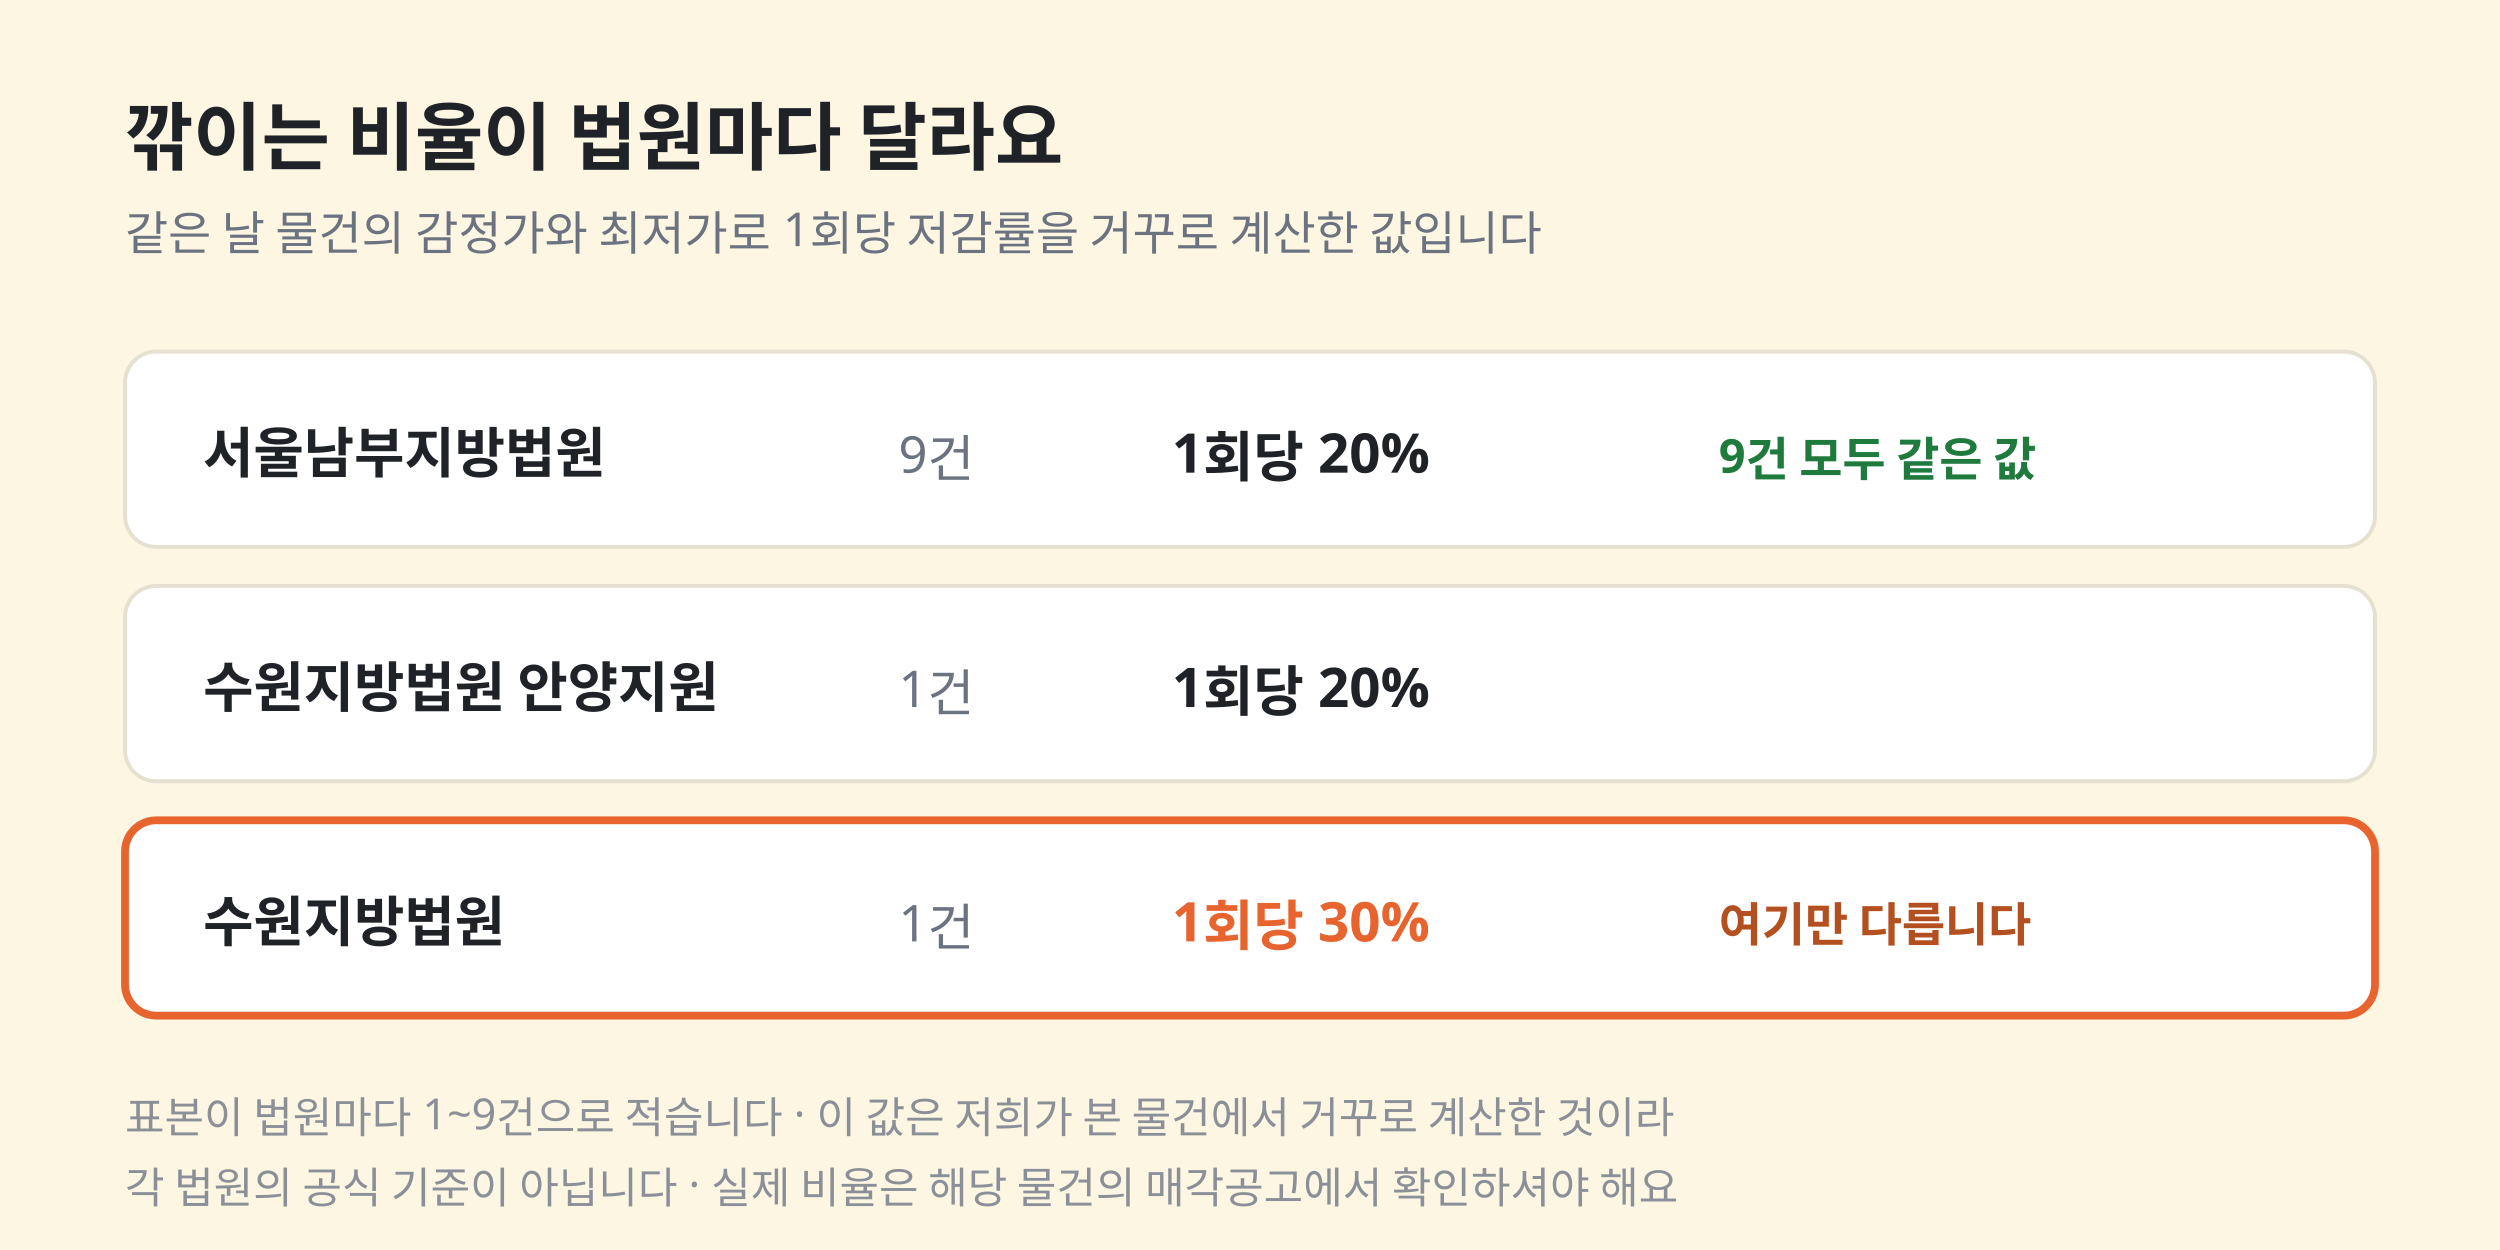
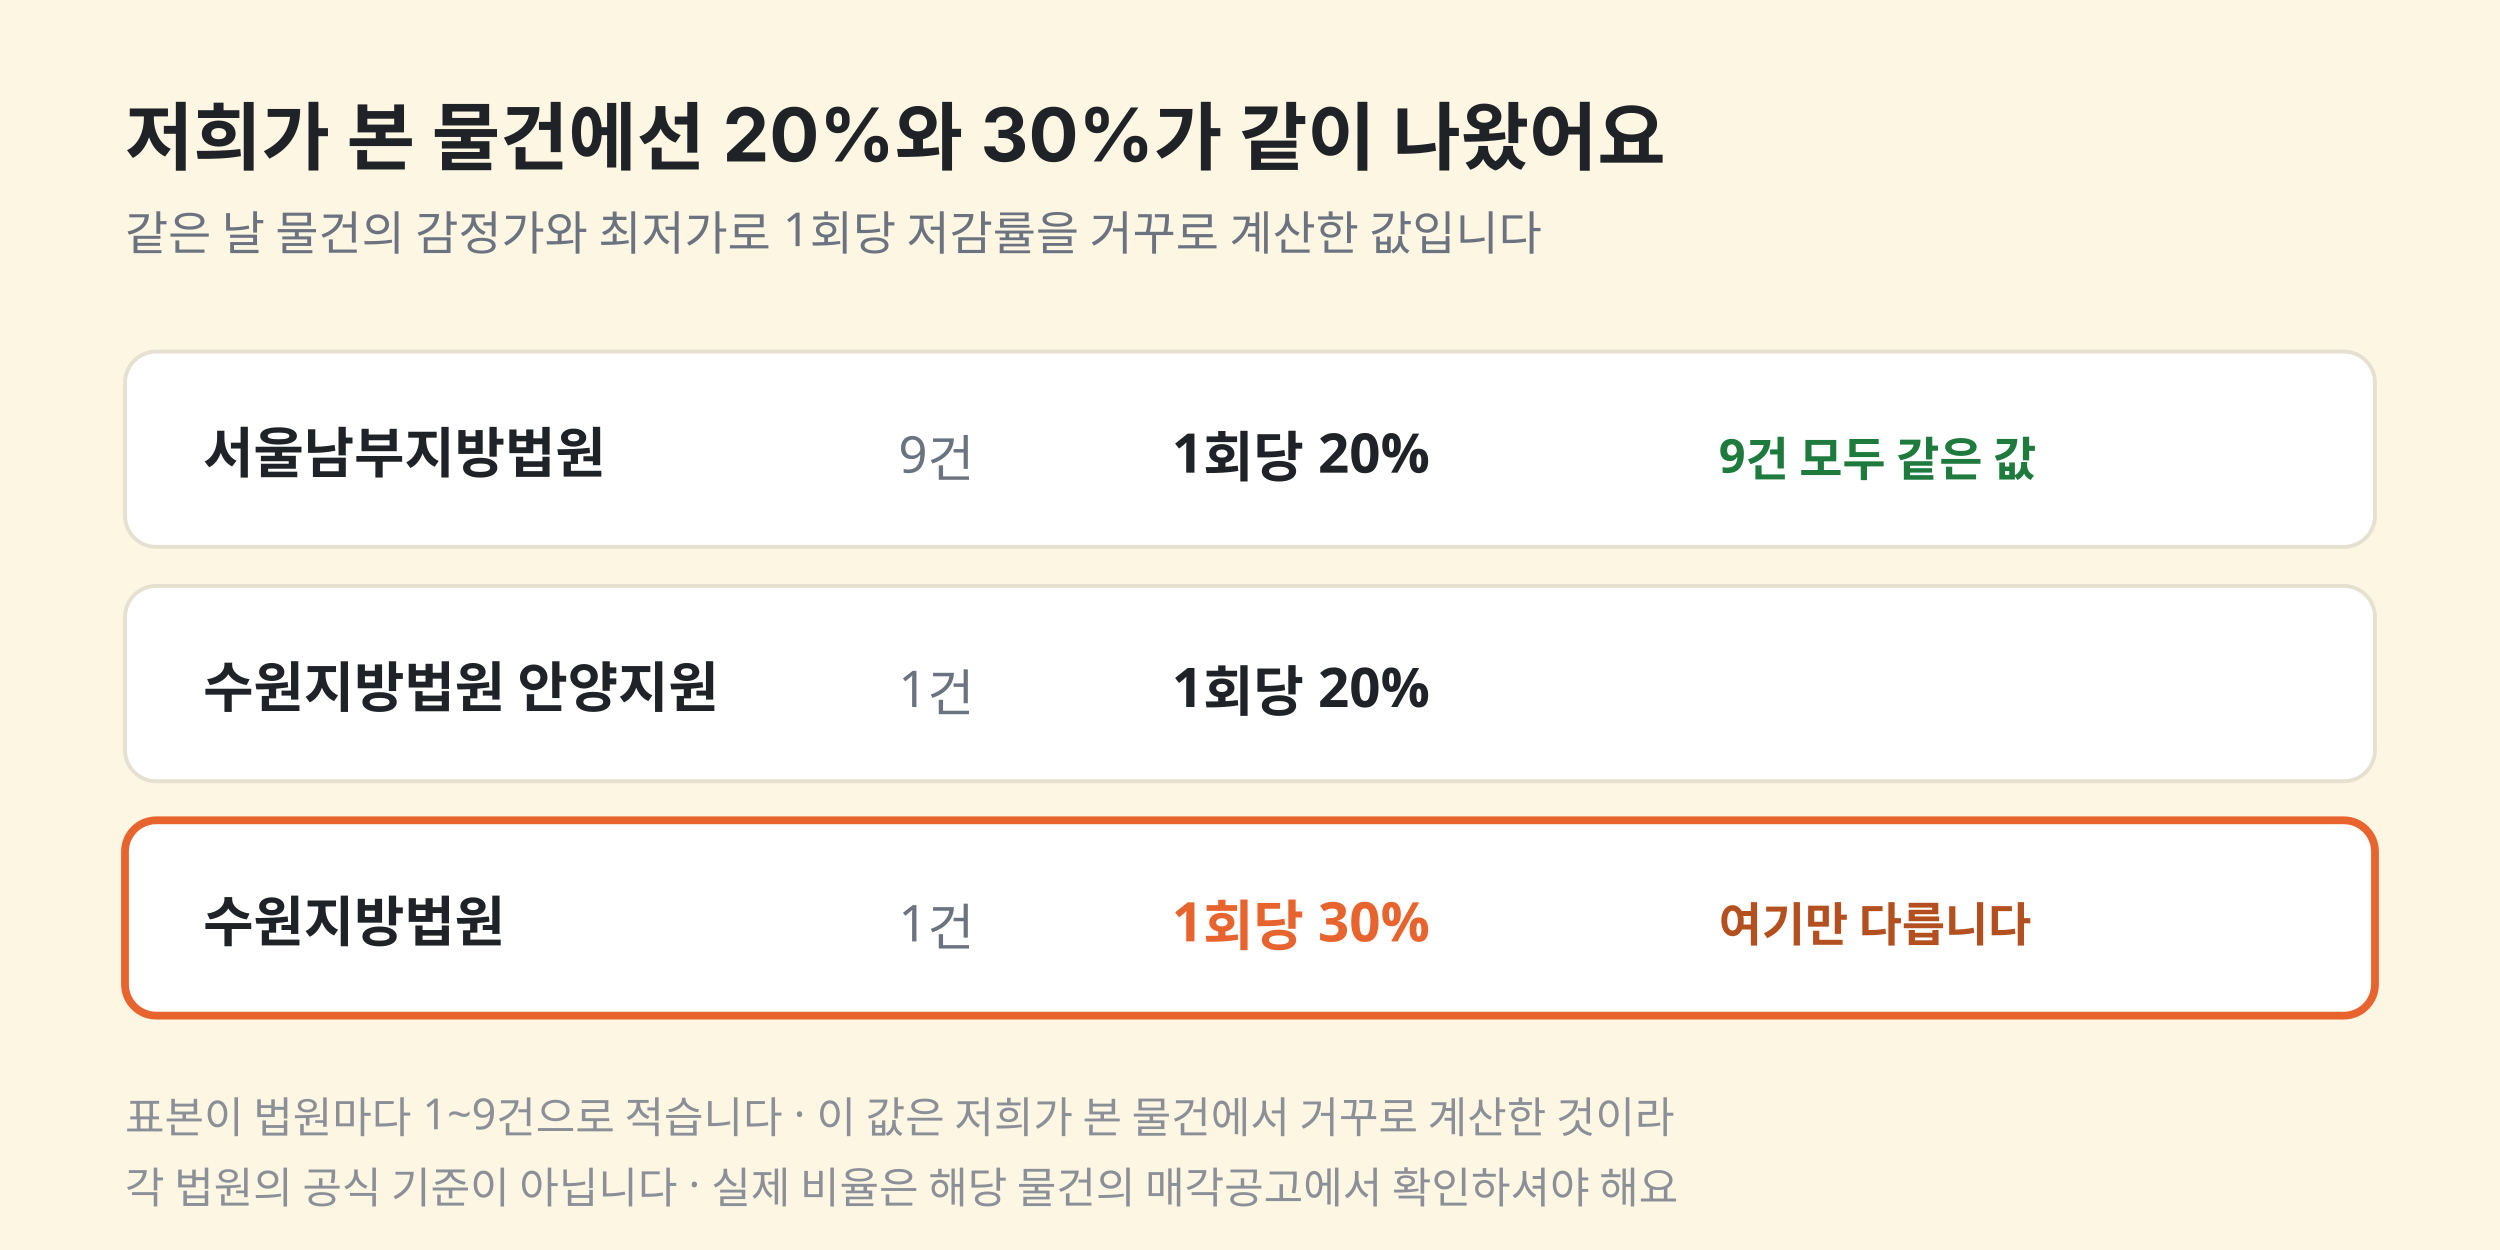
- <svg xmlns="http://www.w3.org/2000/svg" viewBox="0 0 640 320" role="img" aria-label="같은 날 경매 물건을 법원별로 역산하니 서울남부지방법원 9건과 안양지원 1건은 1회당 20퍼센트, 수원지방법원 1건은 30퍼센트로 깎였고 서울동부지방법원 2건은 전혀 안 깎였다">
+ <svg xmlns="http://www.w3.org/2000/svg" viewBox="0 0 640 320" role="img" aria-label="같은 날 경매 물건을 법원별로 역산하니 서울남부지방법원 9건과 수원지방법원 안양지원 1건은 1회당 20퍼센트, 수원지방법원 1건은 30퍼센트로 깎였다. 표본은 법원별 1건에서 9건으로 적다">
  <rect width="640" height="320" fill="#FDF6E3" />
-   <text x="32" y="42" font-family="system-ui, -apple-system, sans-serif" font-size="19" font-weight="700" fill="#1F2328">깎이는 비율이 법원마다 달라요</text>
+   <text x="32" y="42" font-family="system-ui, -apple-system, sans-serif" font-size="19" font-weight="700" fill="#1F2328">저희가 본 물건에선 20%와 30%가 같이 나왔어요</text>
  <text x="32" y="64" font-family="system-ui, sans-serif" font-size="12" fill="#6B7280">같은 날 물건의 감정가와 최저가로 1회당 저감률을 거꾸로 계산한 값입니다</text>
  <rect x="32" y="90" width="576" height="50" rx="8" fill="#FFFFFF" stroke="#E5E0D0" />
  <text x="52" y="121" font-family="system-ui, sans-serif" font-size="14" font-weight="700" fill="#1F2328">서울남부지방법원</text>
  <text x="230" y="121" font-family="system-ui, sans-serif" font-size="13" fill="#6B7280">9건</text>
  <text x="300" y="121" font-family="system-ui, sans-serif" font-size="14" font-weight="700" fill="#1F2328">1회당 20%</text>
  <text x="440" y="121" font-family="system-ui, sans-serif" font-size="12" fill="#1F7A3D" font-weight="700">9건 모두 같은 값</text>
  <rect x="32" y="150" width="576" height="50" rx="8" fill="#FFFFFF" stroke="#E5E0D0" />
  <text x="52" y="181" font-family="system-ui, sans-serif" font-size="14" font-weight="700" fill="#1F2328">수원지방법원 안양지원</text>
  <text x="230" y="181" font-family="system-ui, sans-serif" font-size="13" fill="#6B7280">1건</text>
  <text x="300" y="181" font-family="system-ui, sans-serif" font-size="14" font-weight="700" fill="#1F2328">1회당 20%</text>
  <rect x="32" y="210" width="576" height="50" rx="8" fill="#FFFFFF" stroke="#E8642F" stroke-width="2" />
  <text x="52" y="241" font-family="system-ui, sans-serif" font-size="14" font-weight="700" fill="#1F2328">수원지방법원</text>
  <text x="230" y="241" font-family="system-ui, sans-serif" font-size="13" fill="#6B7280">1건</text>
  <text x="300" y="241" font-family="system-ui, sans-serif" font-size="14" font-weight="700" fill="#E8642F">1회당 30%</text>
  <text x="440" y="241" font-family="system-ui, sans-serif" font-size="12" fill="#B4501F" font-weight="700">여기만 다릅니다</text>
  <text x="32" y="290" font-family="system-ui, sans-serif" font-size="11" fill="#8A8F98">표본이 법원마다 1~9건으로 적습니다 · 이 값은 저희가 본 물건에서 거꾸로 계산한 것이라</text>
  <text x="32" y="308" font-family="system-ui, sans-serif" font-size="11" fill="#8A8F98">각 법원의 공식 기준이 아닙니다 · 실제 비율은 해당 물건의 매각공고에서 확인하셔야 해요</text>
</svg>
